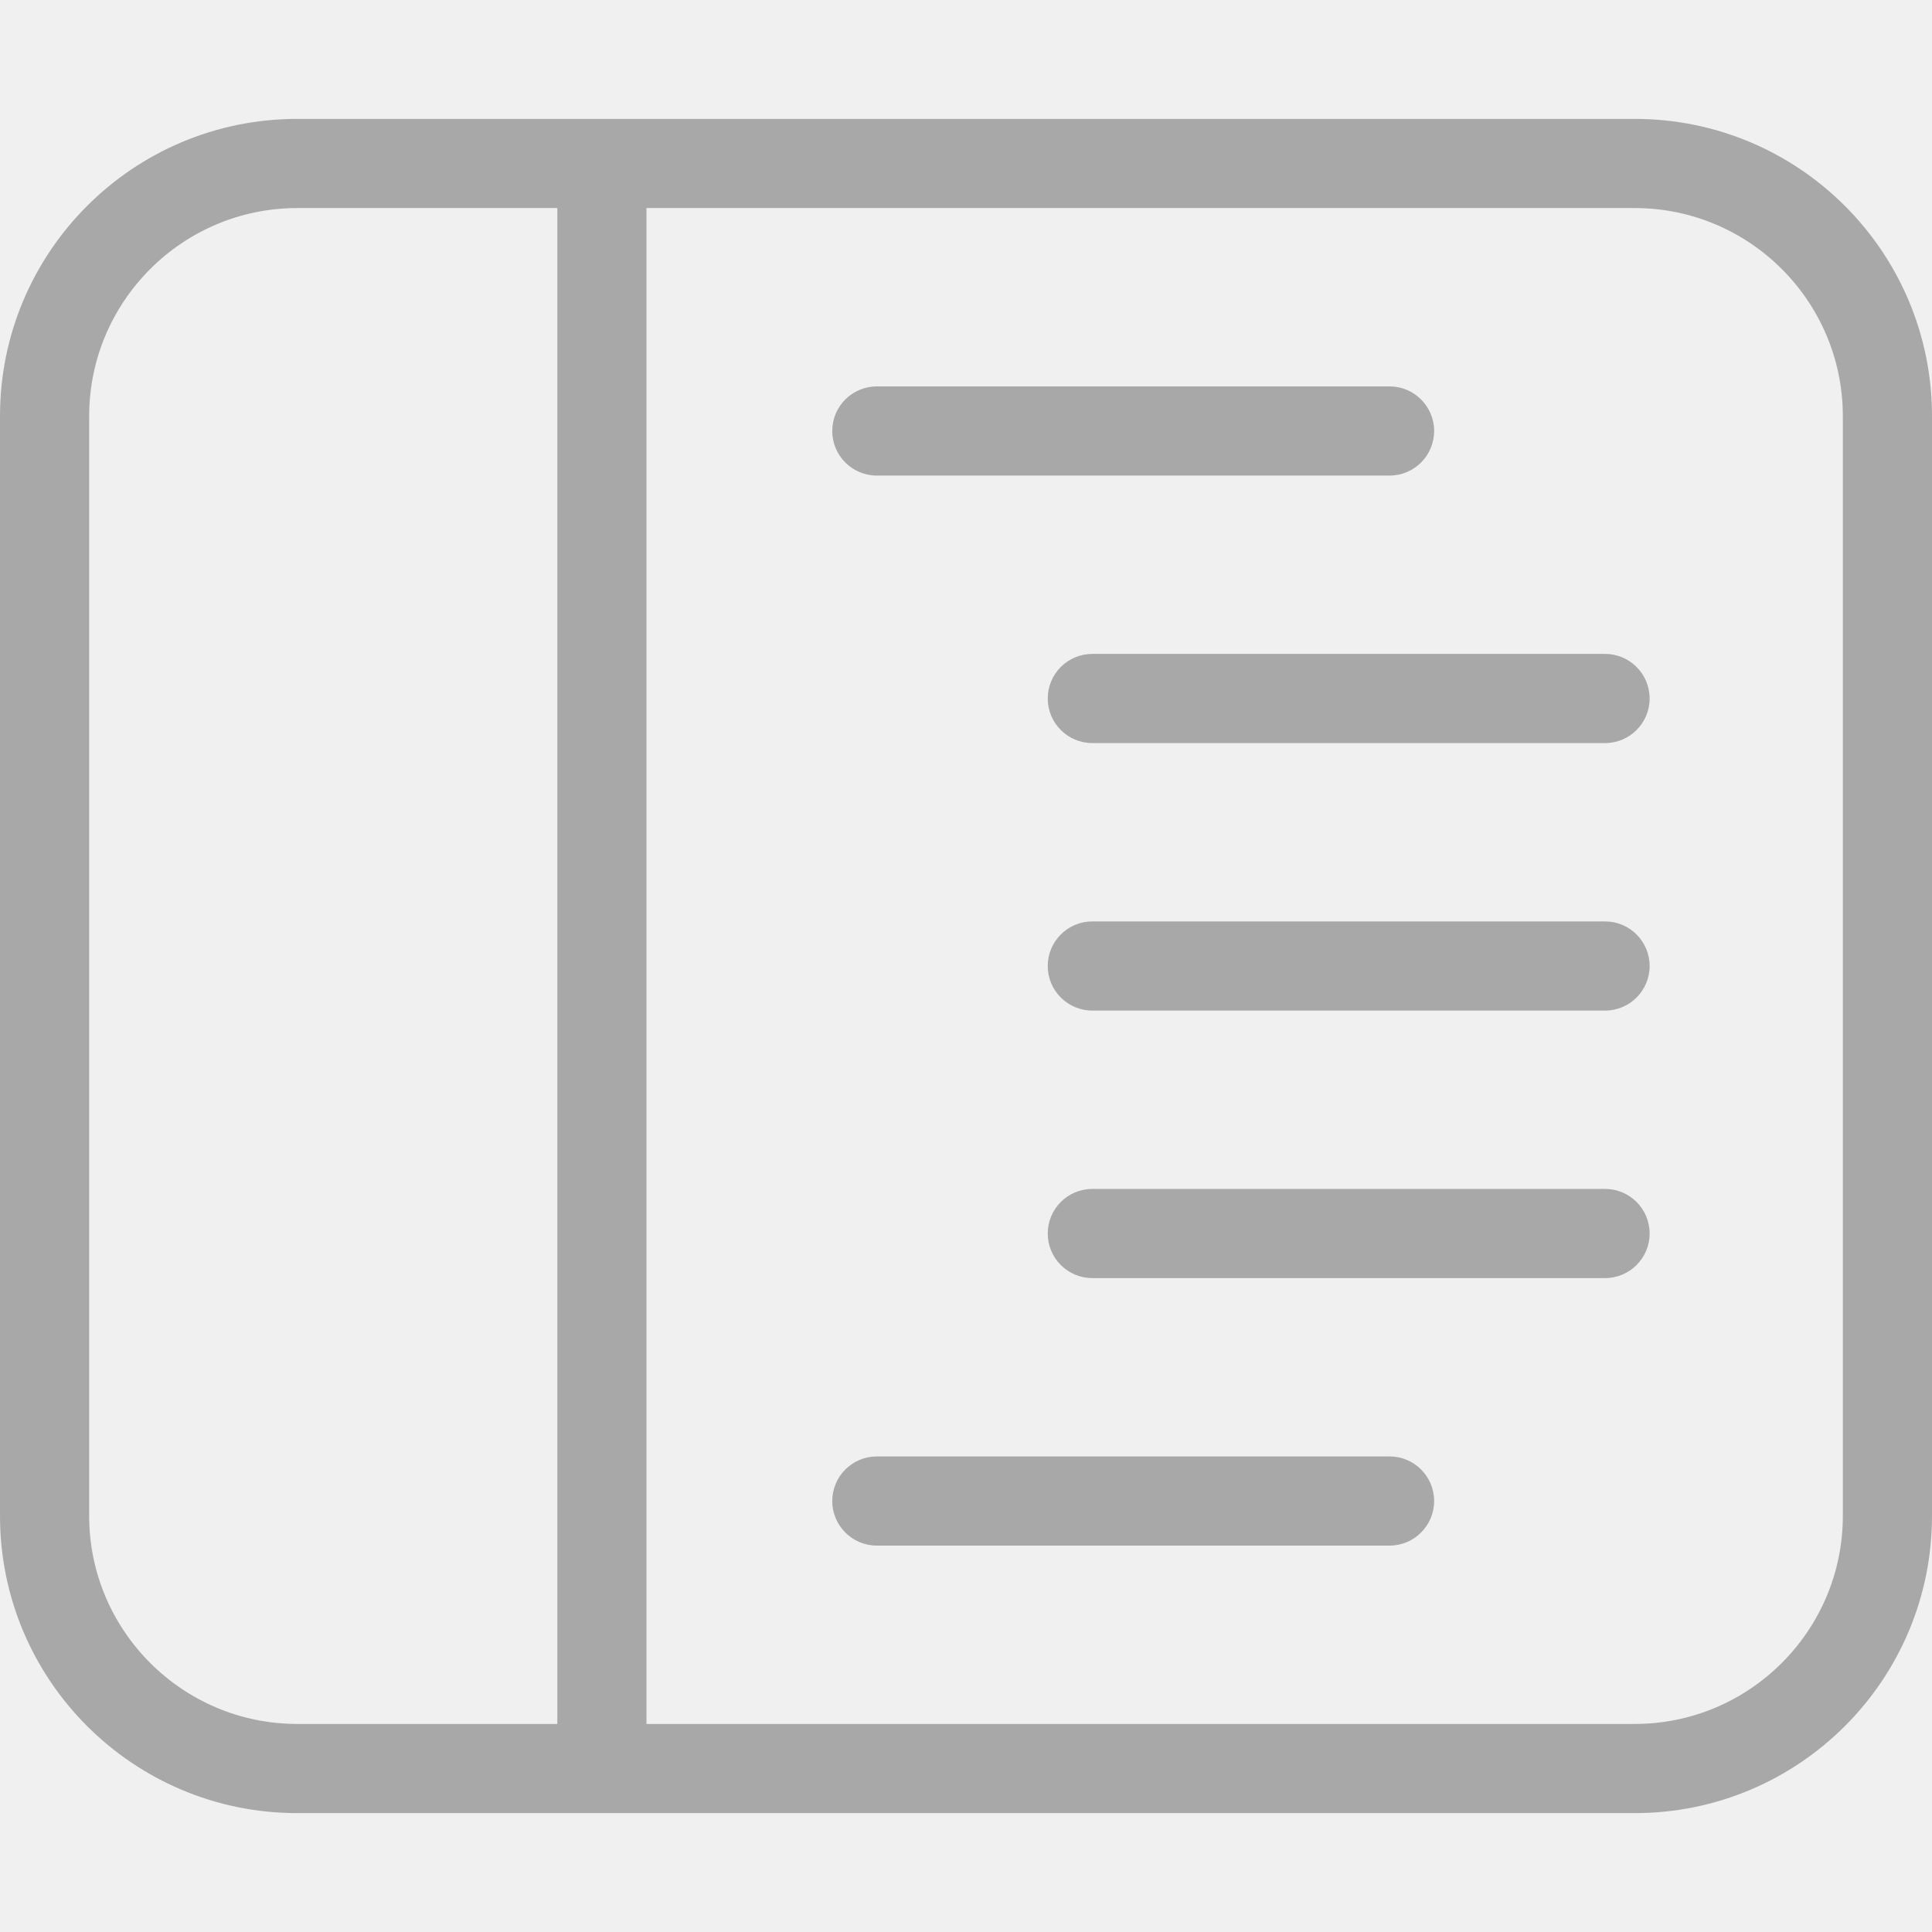
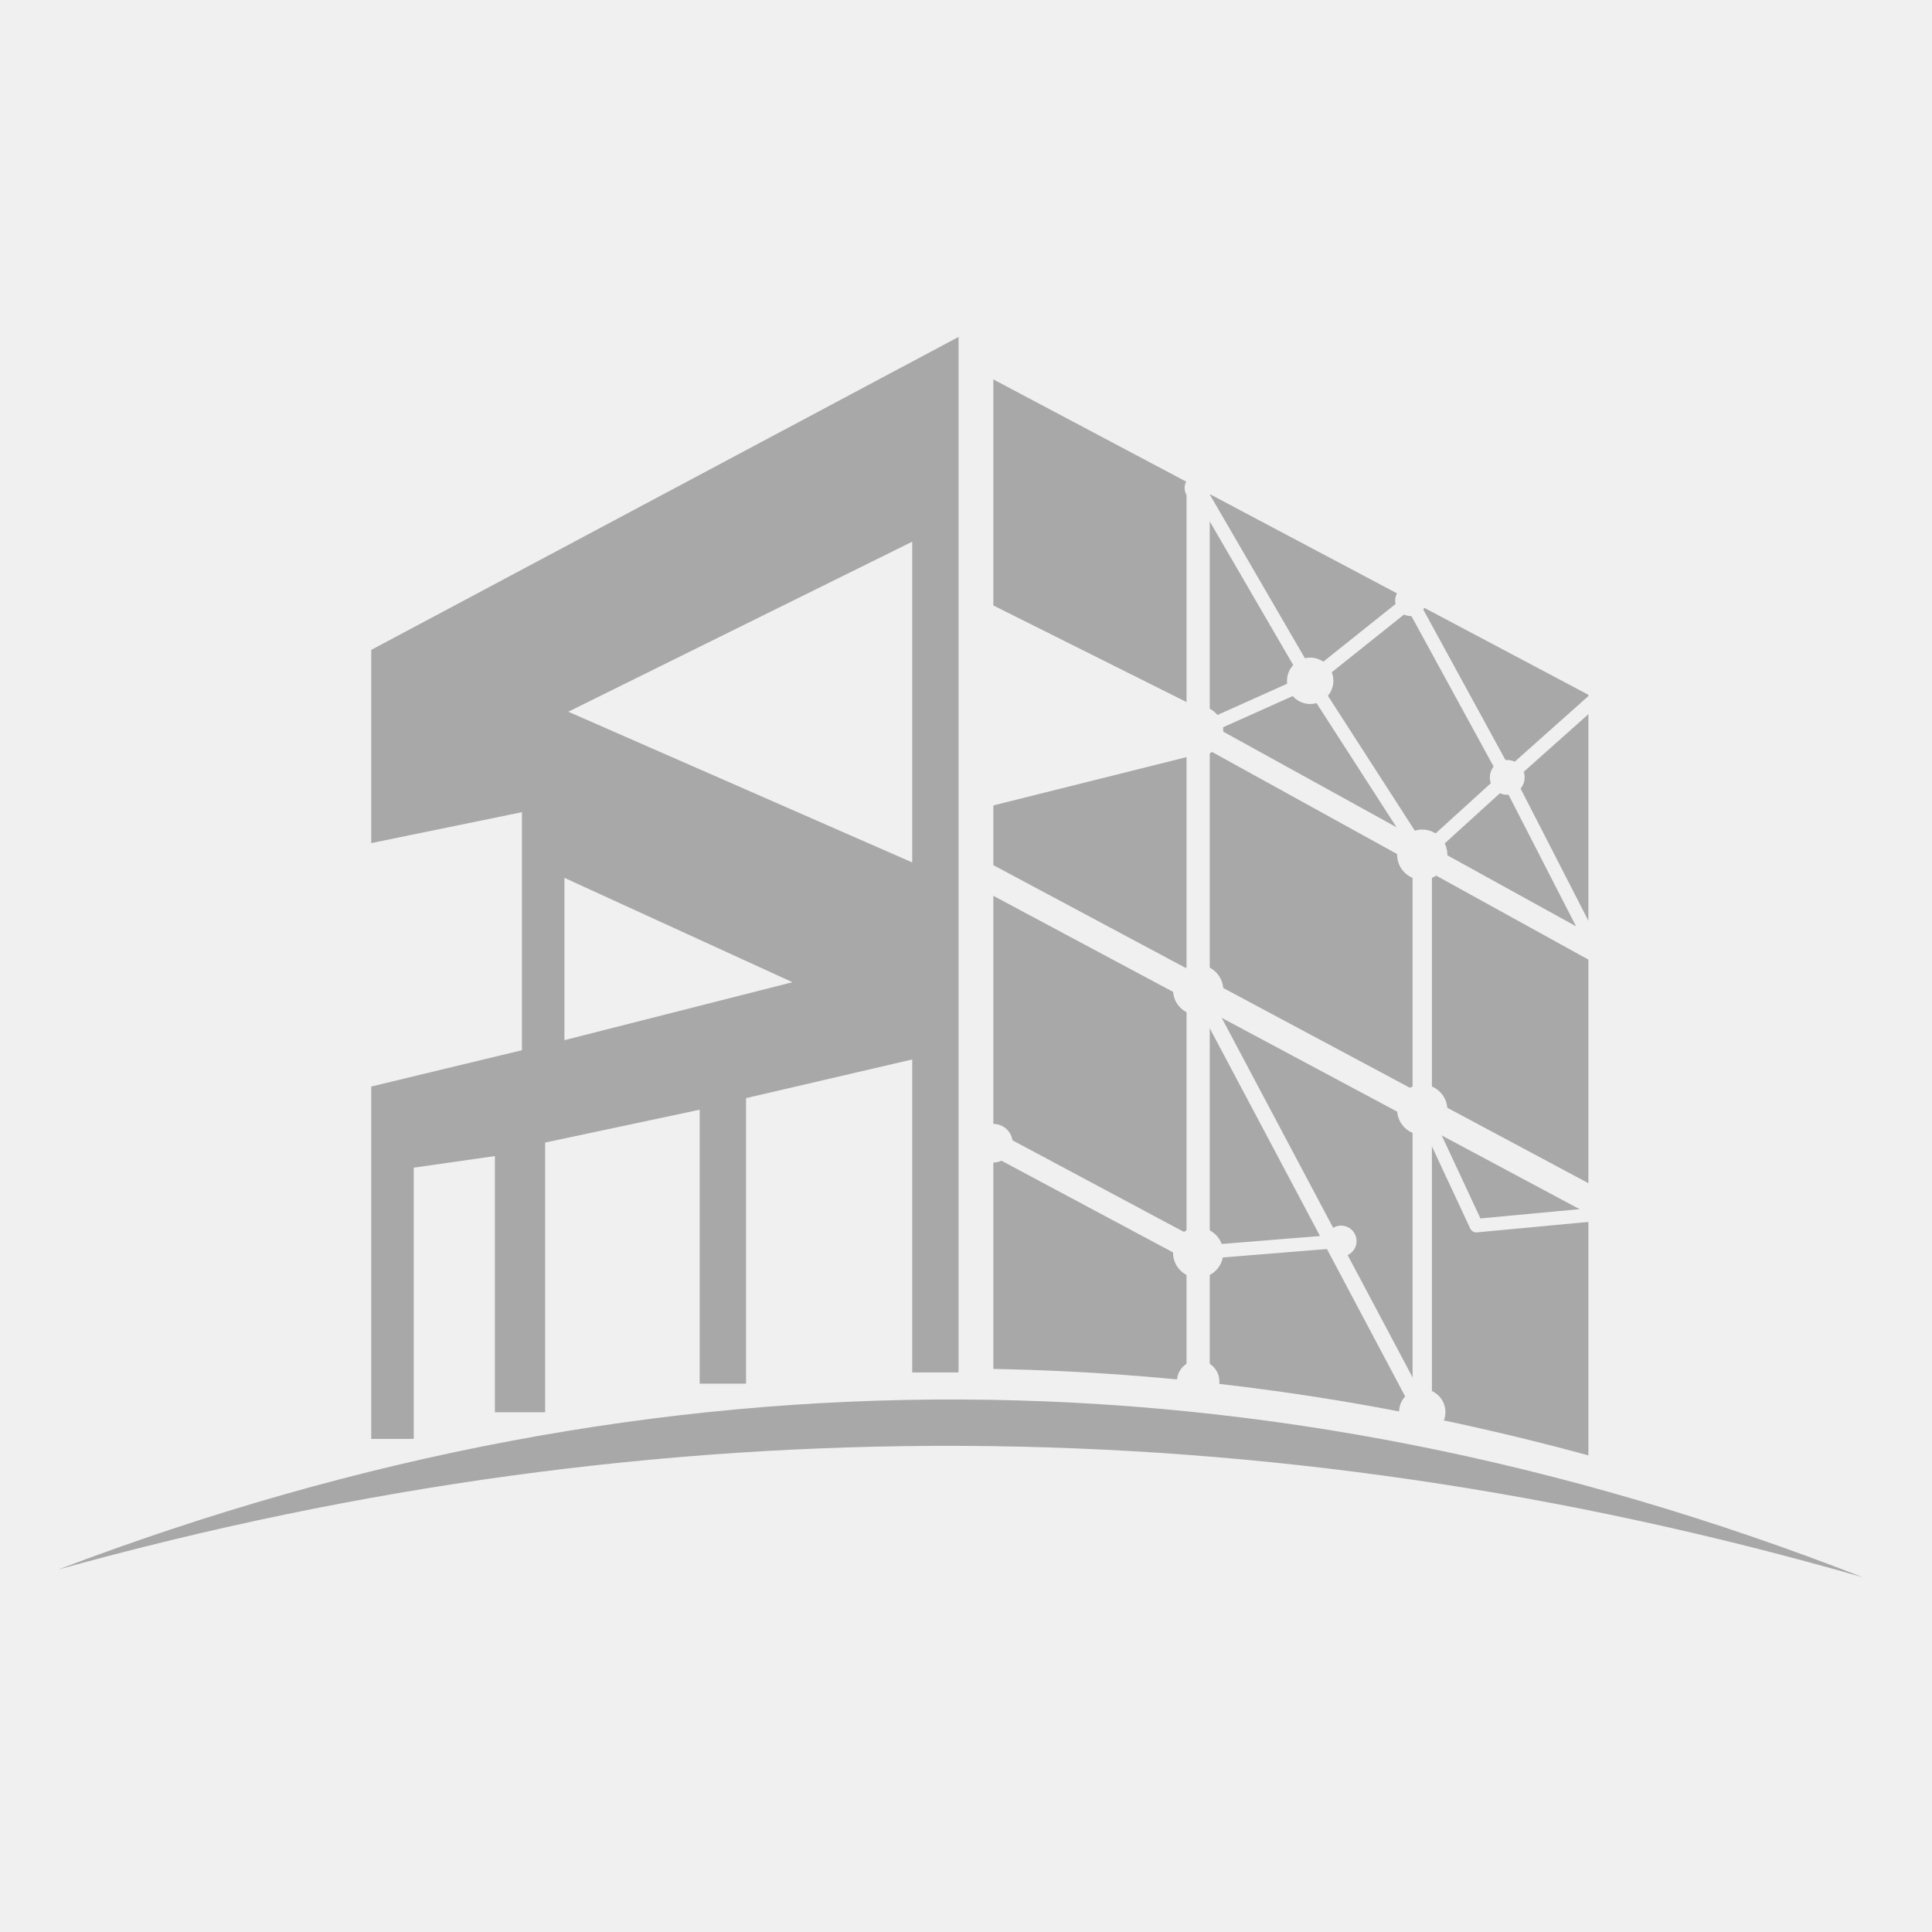
- <svg xmlns="http://www.w3.org/2000/svg" width="260" height="260" viewBox="0 0 260 260" opacity="0.3">
-   <path d="M220 16H40C17.909 16 0 33.909 0 56V204C0 226.091 17.909 244 40 244H220C242.091 244 260 226.091 260 204V56C260 33.909 242.091 16 220 16ZM12 204V56C12 40.561 24.561 28 40 28H75V232H40C24.561 232 12 219.439 12 204ZM248 204C248 219.439 235.439 232 220 232H87V28H220C235.439 28 248 40.561 248 56V204ZM112 58C112 54.686 114.686 52 118 52H187C190.314 52 193 54.686 193 58C193 61.314 190.314 64 187 64H118C114.686 64 112 61.314 112 58ZM193 202C193 205.314 190.314 208 187 208H118C114.686 208 112 205.314 112 202C112 198.686 114.686 196 118 196H187C190.314 196 193 198.686 193 202ZM222 94C222 97.314 219.314 100 216 100H147C143.686 100 141 97.314 141 94C141 90.686 143.686 88 147 88H216C219.314 88 222 90.686 222 94ZM222 130C222 133.314 219.314 136 216 136H147C143.686 136 141 133.314 141 130C141 126.686 143.686 124 147 124H216C219.314 124 222 126.686 222 130ZM222 166C222 169.314 219.314 172 216 172H147C143.686 172 141 169.314 141 166C141 162.686 143.686 160 147 160H216C219.314 160 222 162.686 222 166Z" />
+ <svg xmlns="http://www.w3.org/2000/svg" viewBox="0 0 260 260" width="260" height="260" opacity="0.3">
+   <g transform="translate(-24.92 -122.62) scale(0.52)">
+     <defs>
+       <mask id="lp-cut" maskUnits="userSpaceOnUse" x="290" y="315" width="185" height="305">
+         <rect x="290" y="315" width="185" height="305" fill="#FFFFFF" />
+         <path d="M358,359.09 L358,596.36" fill="none" stroke="#000000" stroke-width="6" stroke-linecap="round" stroke-linejoin="round" />
+         <path d="M416,457 L416,605.26" fill="none" stroke="#000000" stroke-width="5" stroke-linecap="round" stroke-linejoin="round" />
+         <path d="M358,425 L416,457 L462,482.38" fill="none" stroke="#000000" stroke-width="6" stroke-linecap="round" stroke-linejoin="round" />
+         <path d="M302,462.07 L358,492 L416,523 L462,547.59" fill="none" stroke="#000000" stroke-width="7" stroke-linecap="round" stroke-linejoin="round" />
+         <path d="M302,530.07 L358,560" fill="none" stroke="#000000" stroke-width="6" stroke-linecap="round" stroke-linejoin="round" />
+         <path d="M358,492 L416,601.26" fill="none" stroke="#000000" stroke-width="4" stroke-linecap="round" stroke-linejoin="round" />
+         <path d="M358,560 L395,557" fill="none" stroke="#000000" stroke-width="3.5" stroke-linecap="round" stroke-linejoin="round" />
+         <path d="M416,523 L430,553 L462,550" fill="none" stroke="#000000" stroke-width="3.5" stroke-linecap="round" stroke-linejoin="round" />
+         <path d="M358,362.09 L387,412 L358,425" fill="none" stroke="#000000" stroke-width="3.5" stroke-linecap="round" stroke-linejoin="round" />
+         <path d="M387,412 L413,391.24 L438,437 L416,457 L387,412" fill="none" stroke="#000000" stroke-width="3.5" stroke-linecap="round" stroke-linejoin="round" />
+         <path d="M462,415.62 L438,437 L461,481.83" fill="none" stroke="#000000" stroke-width="3.5" stroke-linecap="round" stroke-linejoin="round" />
+         <path d="M302,391 L358,419 L358,431 L302,445 Z" fill="#000000" />
+         <circle cx="358" cy="425" r="6.5" fill="#000000" />
+         <circle cx="358" cy="492" r="6.5" fill="#000000" />
+         <circle cx="358" cy="560" r="6.5" fill="#000000" />
+         <circle cx="358" cy="593.36" r="5.5" fill="#000000" />
+         <circle cx="416" cy="457" r="6.5" fill="#000000" />
+         <circle cx="416" cy="523" r="6.5" fill="#000000" />
+         <circle cx="416" cy="601.26" r="6" fill="#000000" />
+         <circle cx="387" cy="412" r="6" fill="#000000" />
+         <circle cx="438" cy="437" r="4.5" fill="#000000" />
+         <circle cx="413" cy="391.24" r="4" fill="#000000" />
+         <circle cx="358" cy="362.09" r="3.5" fill="#000000" />
+         <circle cx="305" cy="531.67" r="5" fill="#000000" />
+         <circle cx="395" cy="557" r="4" fill="#000000" />
+       </mask>
+     </defs>
+     <path d="M144,404 L296,323 L296,591 L284,591 L284,510 L241,520 L241,593.9 L229,593.9 L229,523 L189,531.5 L189,601.3 L176,601.3 L176,535 L155,538 L155,608.2 L144,608.2 L144,517 L183,507.6 L183,446 L144,454 Z M195,420 L284,376 L284,459 Z M194,463 L253,490 L194,505 Z" fill-rule="evenodd" fill="#000000" />
+     <path d="M63,642 Q297,553 530,644 Q297,577 63,642 Z" fill="#000000" />
+     <g mask="url(#lp-cut)">
+       <path d="M305,334 L459,415.62 L459,612.46 Q382.05,591.47 305,590.09 Z" fill="#000000" />
+     </g>
+   </g>
</svg>
